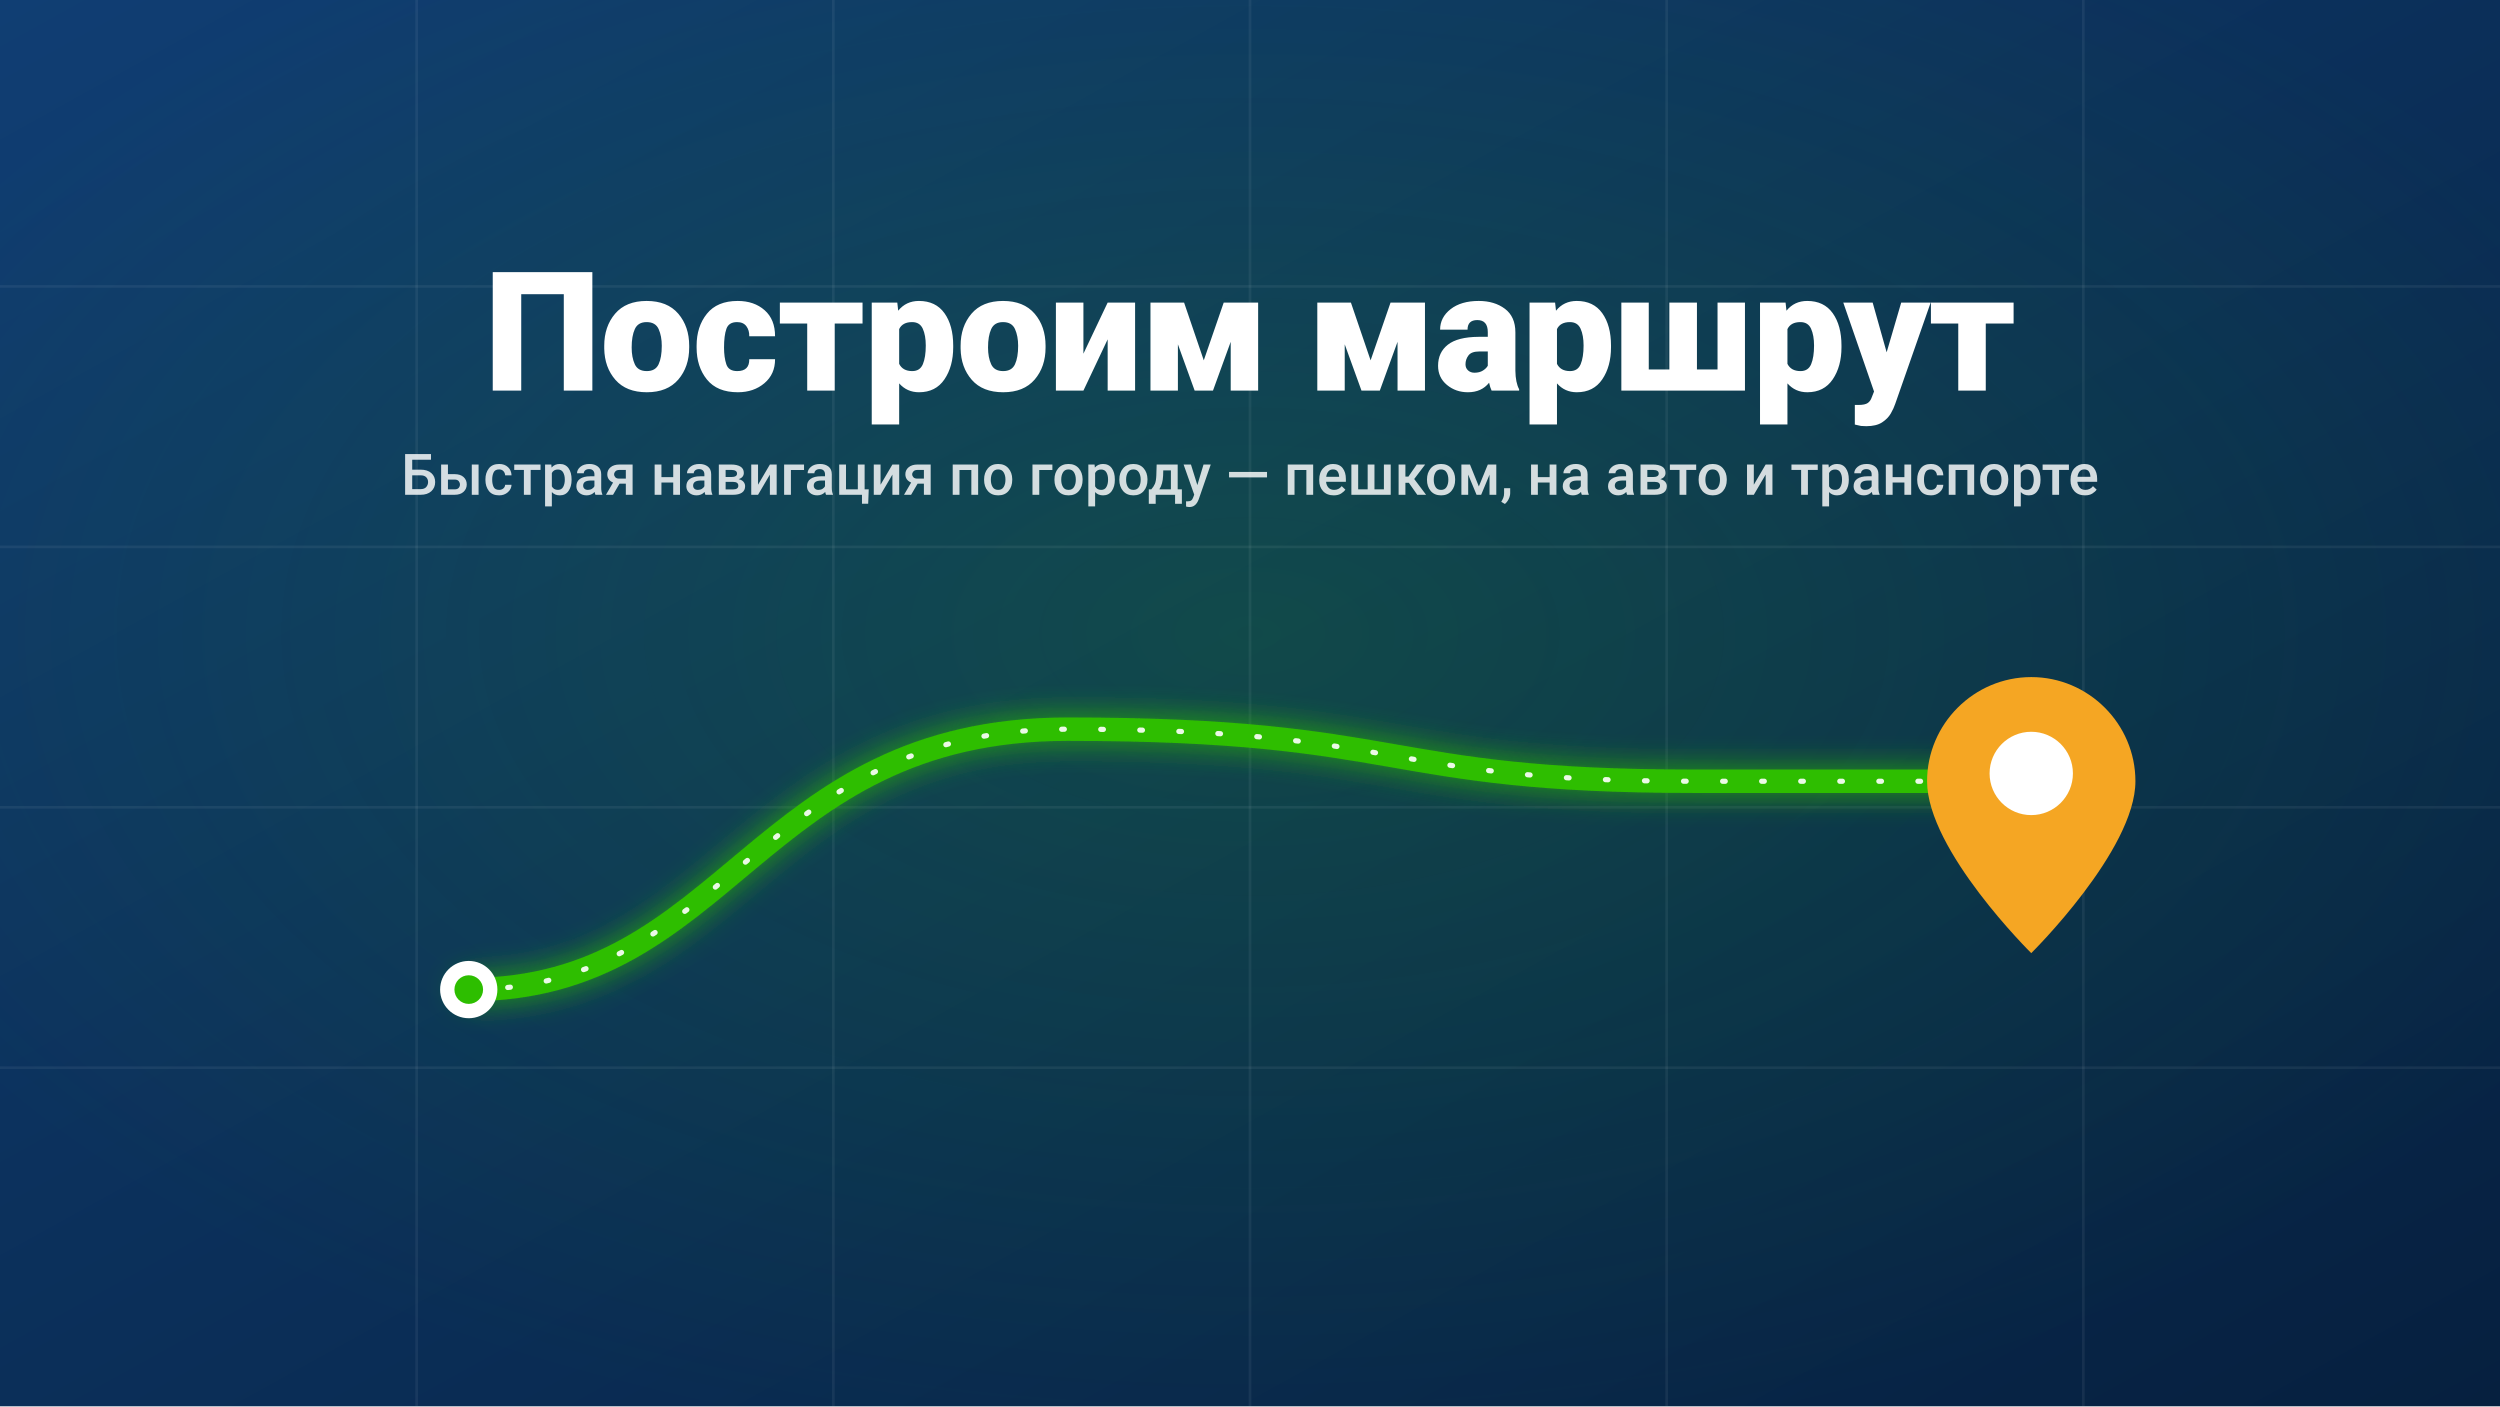
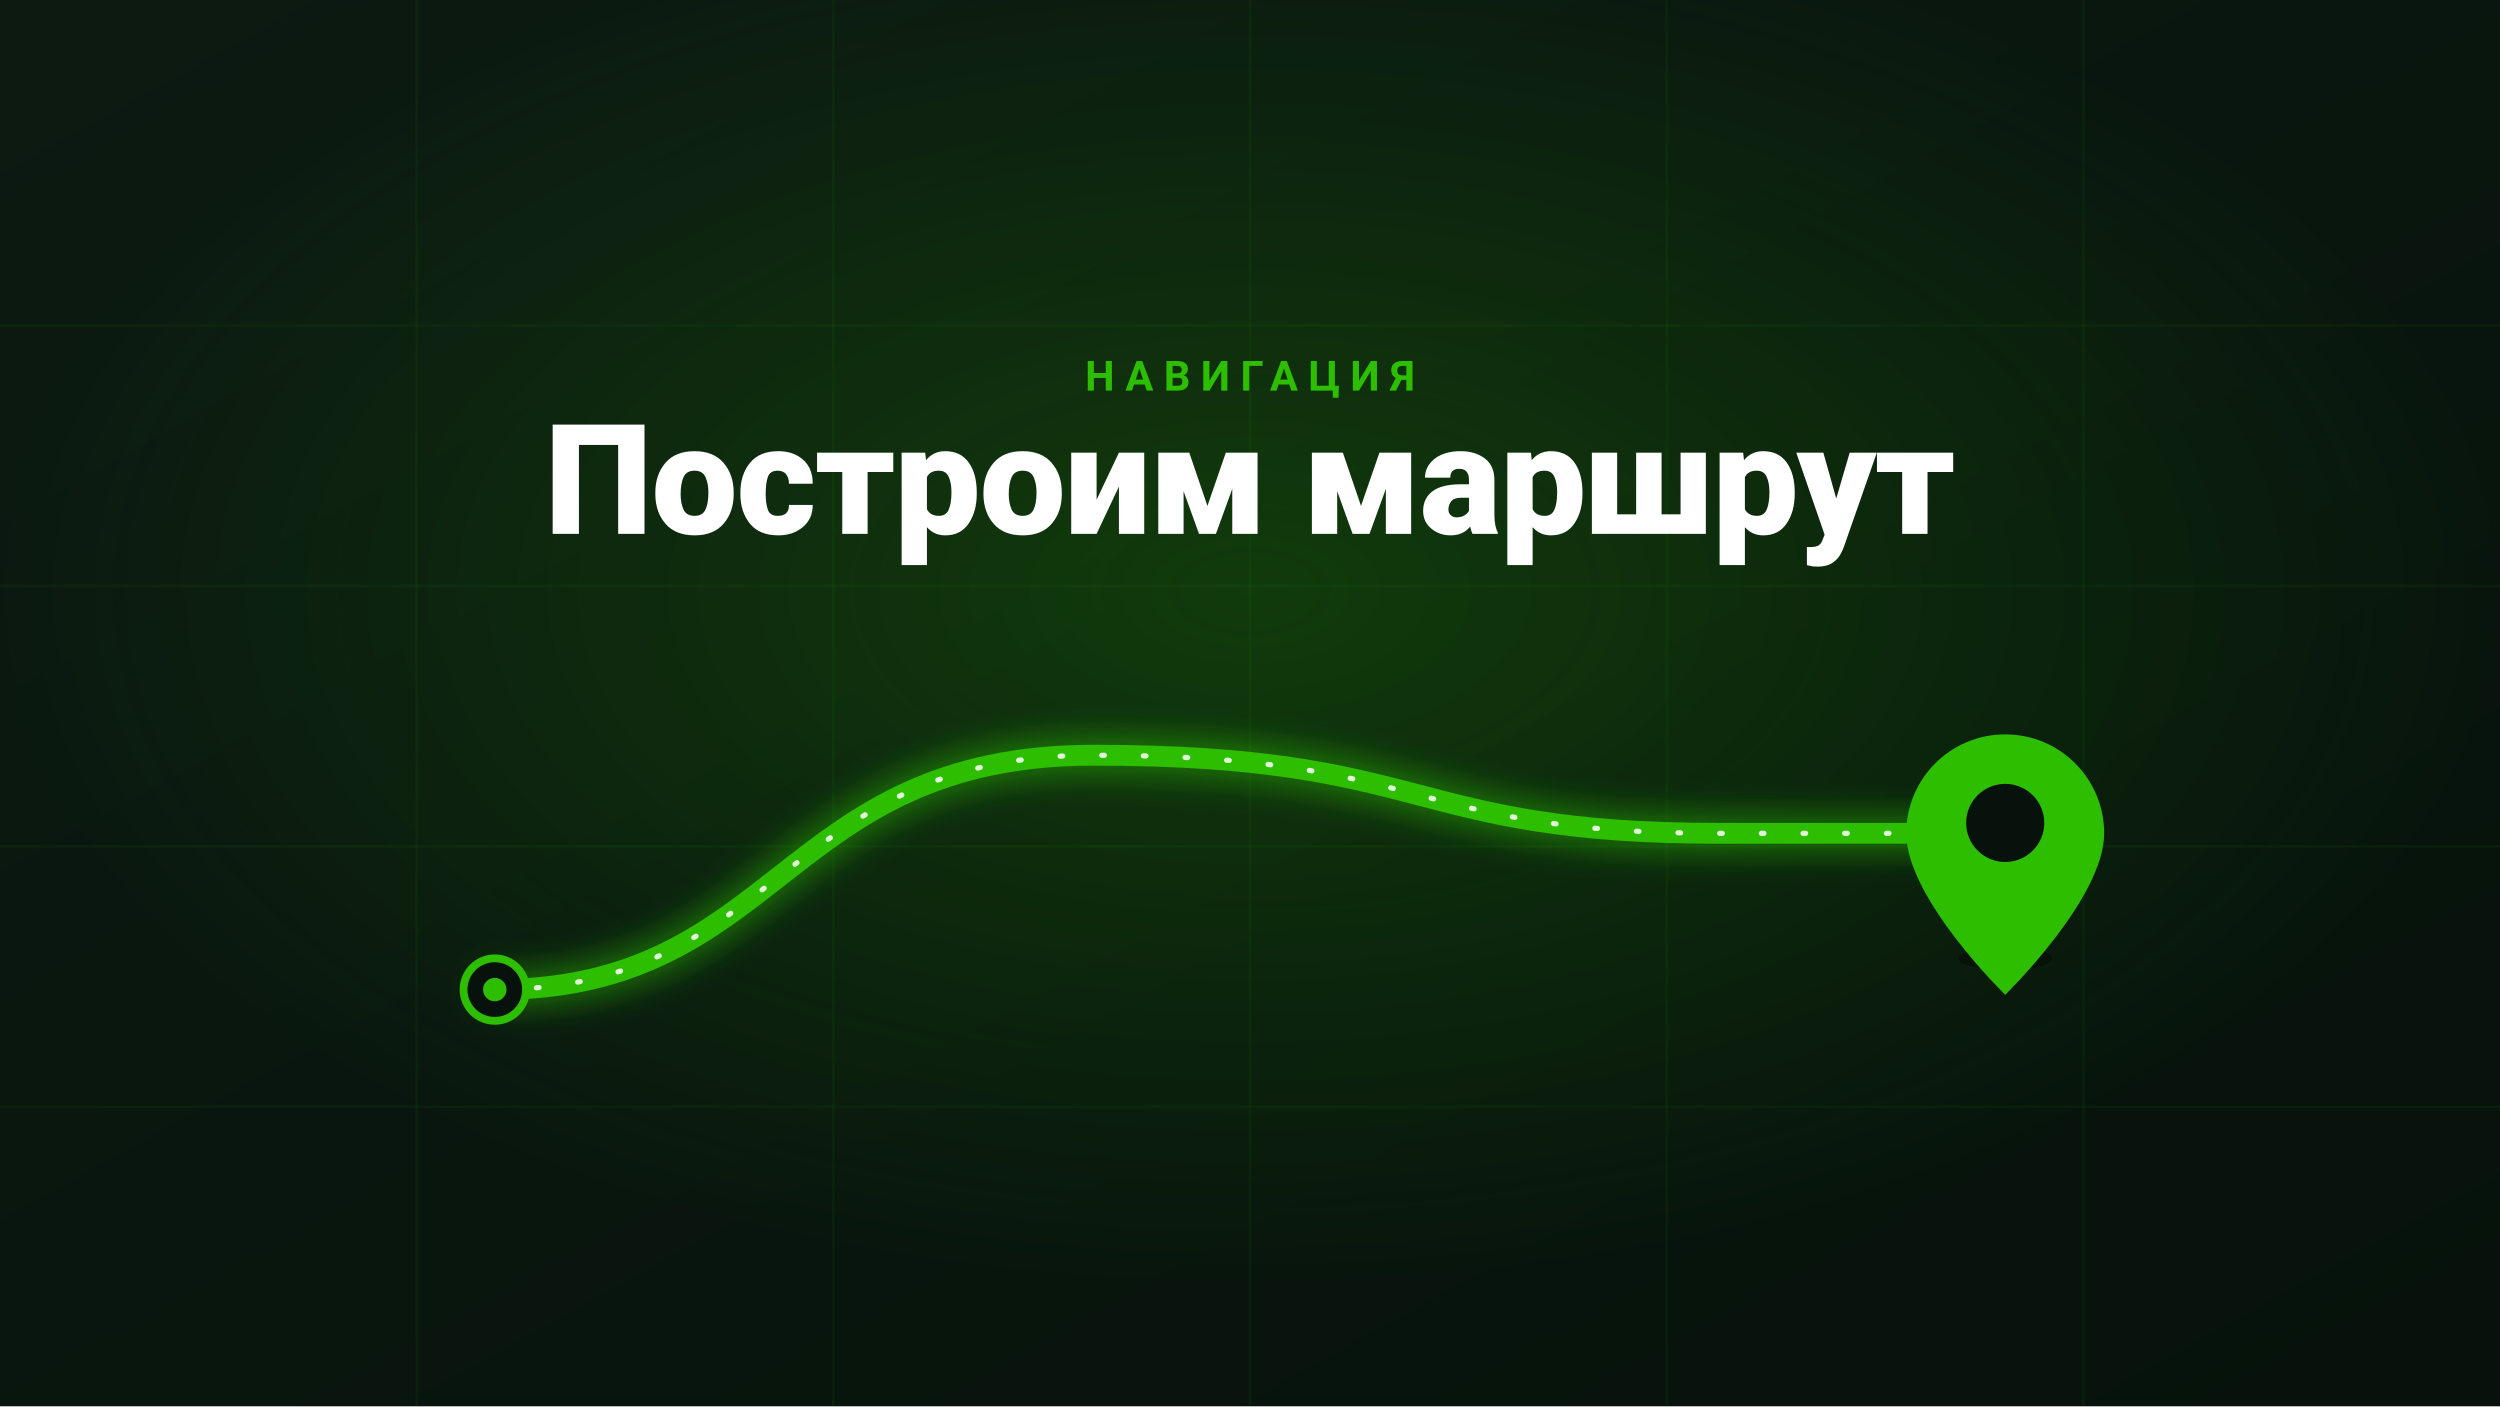
<svg xmlns="http://www.w3.org/2000/svg" viewBox="0 0 1920 1080" font-family="'Segoe UI', system-ui, -apple-system, Roboto, Arial, sans-serif">
  <defs>
-     <linearGradient id="bg2" x1="0" y1="0" x2="1" y2="1">
-       <stop offset="0" stop-color="#103E73" />
-       <stop offset="1" stop-color="#06203F" />
+     <linearGradient id="bg" x1="0" y1="0" x2="1" y2="1">
+       <stop offset="0" stop-color="#0C1A12" />
+       <stop offset="1" stop-color="#06120B" />
    </linearGradient>
-     <radialGradient id="glow2" cx="50%" cy="45%" r="60%">
-       <stop offset="0" stop-color="#2DBE00" stop-opacity=".18" />
+     <radialGradient id="accent" cx="50%" cy="42%" r="50%">
+       <stop offset="0" stop-color="#2DBE00" stop-opacity=".22" />
      <stop offset="1" stop-color="#2DBE00" stop-opacity="0" />
    </radialGradient>
    <filter id="rshadow" x="-30%" y="-30%" width="160%" height="160%">
-       <feDropShadow dx="0" dy="0" stdDeviation="12" flood-color="#2DBE00" flood-opacity=".85" />
+       <feDropShadow dx="0" dy="0" stdDeviation="14" flood-color="#2DBE00" flood-opacity=".9" />
    </filter>
  </defs>
-   <rect width="1920" height="1080" fill="url(#bg2)" />
-   <rect width="1920" height="1080" fill="url(#glow2)" />
-   <g stroke="#FFFFFF" stroke-opacity=".06" stroke-width="2">
-     <path d="M0 220 H1920 M0 420 H1920 M0 620 H1920 M0 820 H1920" />
+   <rect width="1920" height="1080" fill="url(#bg)" />
+   <rect width="1920" height="1080" fill="url(#accent)" />
+   <g stroke="#2DBE00" stroke-opacity=".06" stroke-width="2">
+     <path d="M0 250 H1920 M0 450 H1920 M0 650 H1920 M0 850 H1920" />
    <path d="M320 0 V1080 M640 0 V1080 M960 0 V1080 M1280 0 V1080 M1600 0 V1080" />
  </g>
-   <text x="960" y="300" text-anchor="middle" fill="#FFFFFF" font-size="128" font-weight="800" letter-spacing="-1">Построим маршрут</text>
-   <text x="960" y="380" text-anchor="middle" fill="#FFFFFF" fill-opacity=".82" font-size="44" font-weight="500">Быстрая навигация по городу — пешком, на авто и транспорте</text>
-   <path d="M360 760 C560 760 580 560 820 560 C1080 560 1060 600 1300 600 L1560 600" fill="none" stroke="#2DBE00" stroke-width="18" stroke-linecap="round" filter="url(#rshadow)" />
-   <path d="M360 760 C560 760 580 560 820 560 C1080 560 1060 600 1300 600 L1560 600" fill="none" stroke="#FFFFFF" stroke-width="4" stroke-linecap="round" stroke-dasharray="2 28" opacity=".9" />
-   <circle cx="360" cy="760" r="22" fill="#FFFFFF" />
-   <circle cx="360" cy="760" r="11" fill="#2DBE00" />
-   <g transform="translate(1560,600)">
-     <path d="M0 -80 C-44 -80 -80 -44 -80 0 C-80 53 0 132 0 132 C0 132 80 53 80 0 C80 -44 44 -80 0 -80 Z" fill="#F5A623" />
-     <circle cx="0" cy="-6" r="32" fill="#FFFFFF" />
+   <text x="960" y="300" text-anchor="middle" fill="#2DBE00" font-size="32" font-weight="700" letter-spacing="8">НАВИГАЦИЯ</text>
+   <text x="960" y="410" text-anchor="middle" fill="#FFFFFF" font-size="118" font-weight="800" letter-spacing="-1">Построим маршрут</text>
+   <path d="M380 760 C600 760 600 580 840 580 C1100 580 1080 640 1320 640 L1540 640" fill="none" stroke="#2DBE00" stroke-width="16" stroke-linecap="round" filter="url(#rshadow)" />
+   <path d="M380 760 C600 760 600 580 840 580 C1100 580 1080 640 1320 640 L1540 640" fill="none" stroke="#FFFFFF" stroke-width="4" stroke-linecap="round" stroke-dasharray="2 30" opacity=".85" />
+   <circle cx="380" cy="760" r="24" fill="#06120B" stroke="#2DBE00" stroke-width="6" />
+   <circle cx="380" cy="760" r="9" fill="#2DBE00" />
+   <g transform="translate(1540,640)">
+     <ellipse cx="0" cy="96" rx="36" ry="9" fill="#000000" opacity=".35" />
+     <path d="M0 -76 C-42 -76 -76 -42 -76 0 C-76 50 0 124 0 124 C0 124 76 50 76 0 C76 -42 42 -76 0 -76 Z" fill="#2DBE00" />
+     <circle cx="0" cy="-8" r="30" fill="#06120B" />
  </g>
</svg>
